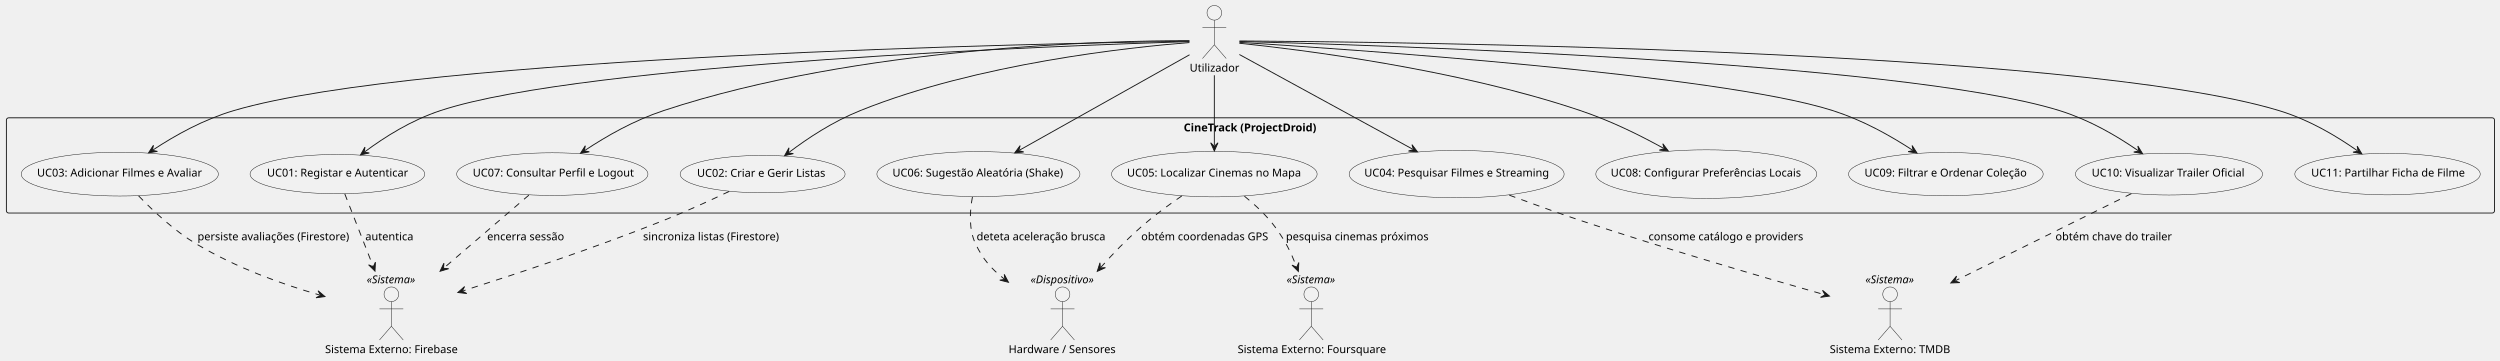
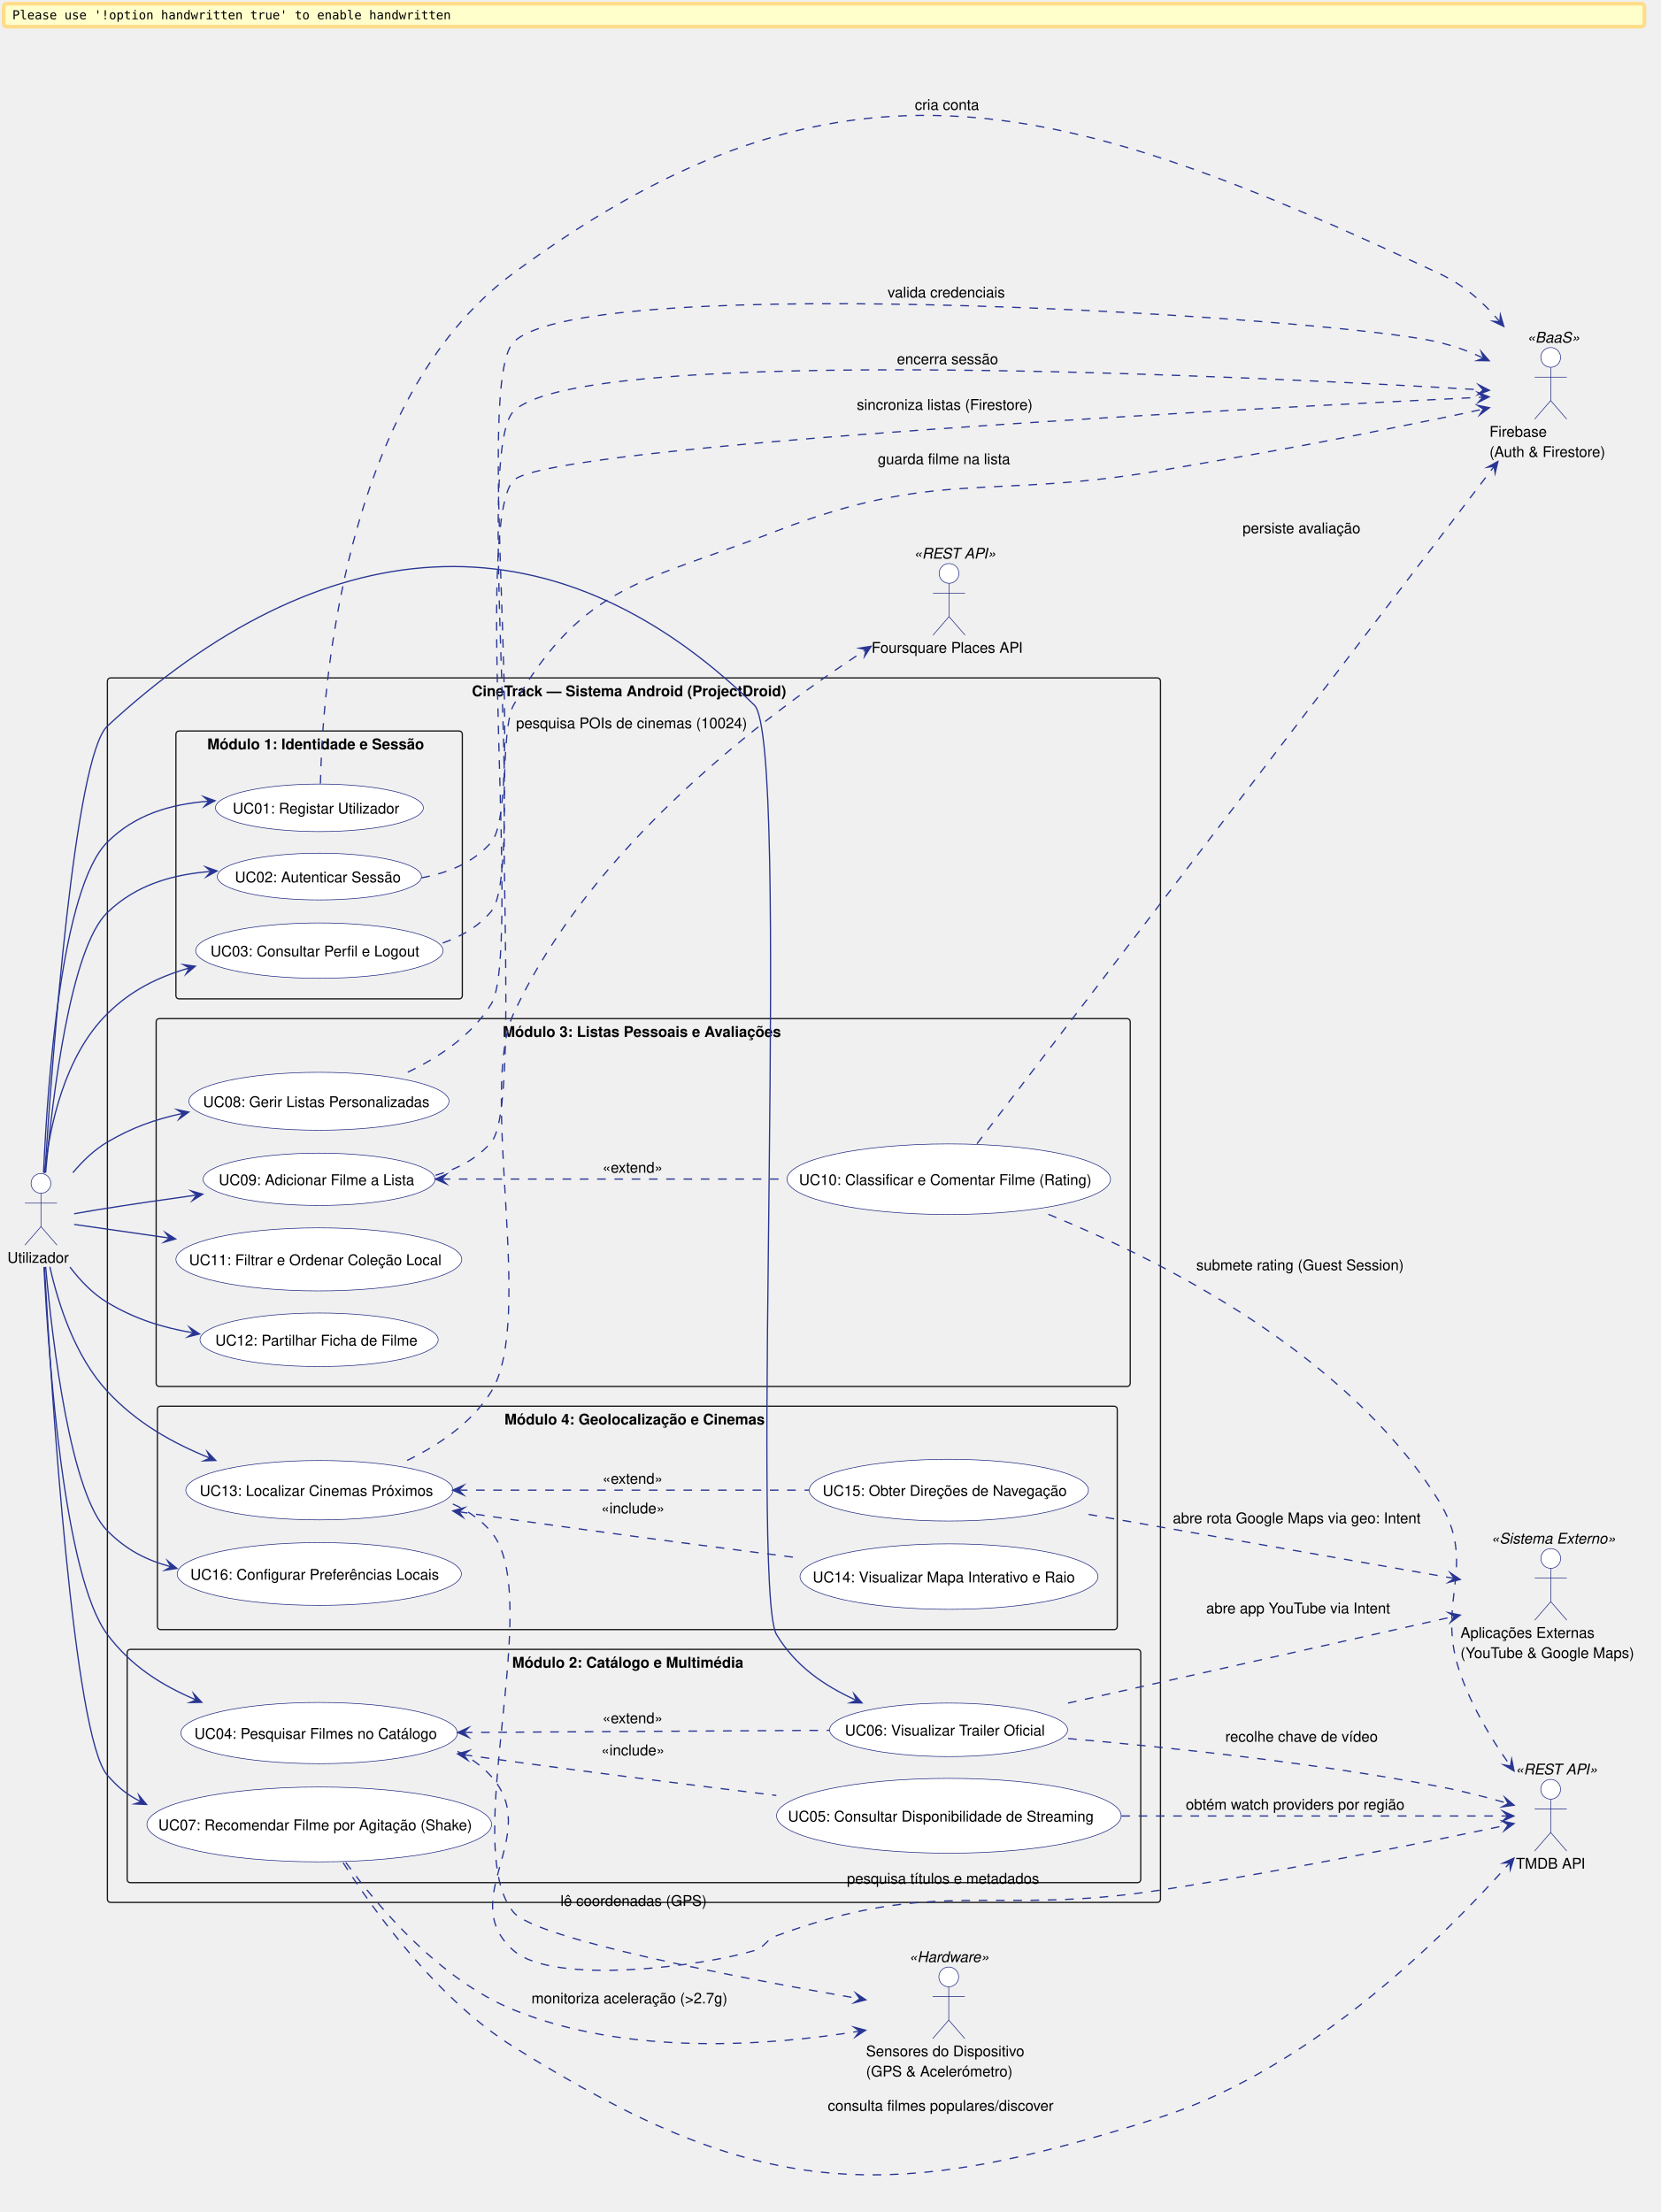
- <svg xmlns="http://www.w3.org/2000/svg" contentStyleType="text/css" height="394px" preserveAspectRatio="none" style="width:2734px;height:394px;background:#FFFFFF;" version="1.1" viewBox="0 0 2734 394" width="2734px" zoomAndPan="magnify">
+ <svg xmlns="http://www.w3.org/2000/svg" version="1.1" data-diagram-type="DESCRIPTION" style="width:1345px;height:1792px;background:#FFFFFF;" width="1345px" height="1792px" viewBox="0 0 1345 1792" zoomAndPan="magnify" preserveAspectRatio="none" contentStyleType="text/css">
  <defs />
-   <g>
-     <g id="cluster_CineTrack (ProjectDroid)">
-       <rect fill="none" height="104.12" rx="2.5" ry="2.5" style="stroke:#181818;stroke-width:1.0;" width="2721" x="7" y="128.85" />
-       <text fill="#000000" font-family="sans-serif" font-size="12" font-weight="bold" lengthAdjust="spacing" textLength="146" x="1294.5" y="143.678">CineTrack (ProjectDroid)</text>
-     </g>
-     <g id="elem_UC01">
-       <ellipse cx="369.002" cy="190.412" fill="#F1F1F1" rx="95.513" ry="21.503" style="stroke:#181818;stroke-width:0.5;" />
-       <text fill="#000000" font-family="sans-serif" font-size="12" lengthAdjust="spacing" textLength="154" x="292.002" y="193.069">UC01: Registar e Autenticar</text>
-     </g>
-     <g id="elem_UC02">
-       <ellipse cx="834.004" cy="190.407" fill="#F1F1F1" rx="90.184" ry="20.437" style="stroke:#181818;stroke-width:0.5;" />
-       <text fill="#000000" font-family="sans-serif" font-size="12" lengthAdjust="spacing" textLength="142" x="762.257" y="193.345">UC02: Criar e Gerir Listas</text>
-     </g>
-     <g id="elem_UC03">
-       <ellipse cx="131.004" cy="190.409" fill="#F1F1F1" rx="107.794" ry="23.959" style="stroke:#181818;stroke-width:0.5;" />
-       <text fill="#000000" font-family="sans-serif" font-size="12" lengthAdjust="spacing" textLength="181" x="40.504" y="193.065">UC03: Adicionar Filmes e Avaliar</text>
-     </g>
-     <g id="elem_UC04">
-       <ellipse cx="1592.996" cy="190.407" fill="#F1F1F1" rx="117.536" ry="25.907" style="stroke:#181818;stroke-width:0.5;" />
-       <text fill="#000000" font-family="sans-serif" font-size="12" lengthAdjust="spacing" textLength="202" x="1491.996" y="193.063">UC04: Pesquisar Filmes e Streaming</text>
-     </g>
-     <g id="elem_UC05">
-       <ellipse cx="1327.996" cy="190.413" fill="#F1F1F1" rx="112.416" ry="24.883" style="stroke:#181818;stroke-width:0.5;" />
-       <text fill="#000000" font-family="sans-serif" font-size="12" lengthAdjust="spacing" textLength="191" x="1232.496" y="193.069">UC05: Localizar Cinemas no Mapa</text>
-     </g>
-     <g id="elem_UC06">
-       <ellipse cx="1069.996" cy="190.405" fill="#F1F1F1" rx="111.026" ry="24.605" style="stroke:#181818;stroke-width:0.5;" />
-       <text fill="#000000" font-family="sans-serif" font-size="12" lengthAdjust="spacing" textLength="188" x="975.996" y="193.061">UC06: Sugestão Aleatória (Shake)</text>
-     </g>
-     <g id="elem_UC07">
-       <ellipse cx="604" cy="190.406" fill="#F1F1F1" rx="104.58" ry="23.316" style="stroke:#181818;stroke-width:0.5;" />
-       <text fill="#000000" font-family="sans-serif" font-size="12" lengthAdjust="spacing" textLength="174" x="517" y="193.062">UC07: Consultar Perfil e Logout</text>
-     </g>
-     <g id="elem_UC08">
-       <ellipse cx="1866.003" cy="190.412" fill="#F1F1F1" rx="120.813" ry="26.562" style="stroke:#181818;stroke-width:0.5;" />
-       <text fill="#000000" font-family="sans-serif" font-size="12" lengthAdjust="spacing" textLength="209" x="1761.503" y="193.069">UC08: Configurar Preferências Locais</text>
-     </g>
-     <g id="elem_UC09">
-       <ellipse cx="2128.005" cy="190.413" fill="#F1F1F1" rx="106.415" ry="23.683" style="stroke:#181818;stroke-width:0.5;" />
-       <text fill="#000000" font-family="sans-serif" font-size="12" lengthAdjust="spacing" textLength="178" x="2039.005" y="193.069">UC09: Filtrar e Ordenar Coleção</text>
-     </g>
-     <g id="elem_UC10">
-       <ellipse cx="2371.997" cy="190.409" fill="#F1F1F1" rx="102.297" ry="22.859" style="stroke:#181818;stroke-width:0.5;" />
-       <text fill="#000000" font-family="sans-serif" font-size="12" lengthAdjust="spacing" textLength="169" x="2287.497" y="193.065">UC10: Visualizar Trailer Oficial</text>
-     </g>
-     <g id="elem_UC11">
-       <ellipse cx="2610.996" cy="190.407" fill="#F1F1F1" rx="101.386" ry="22.677" style="stroke:#181818;stroke-width:0.5;" />
-       <text fill="#000000" font-family="sans-serif" font-size="12" lengthAdjust="spacing" textLength="167" x="2527.496" y="193.063">UC11: Partilhar Ficha de Filme</text>
-     </g>
-     <g id="elem_User">
-       <ellipse cx="1328" cy="14" fill="#F1F1F1" rx="8" ry="8" style="stroke:#181818;stroke-width:0.5;" />
-       <path d="M1328,22 L1328,49 M1315,30 L1341,30 M1328,49 L1315,64 M1328,49 L1341,64 " fill="none" style="stroke:#181818;stroke-width:0.5;" />
-       <text fill="#000000" font-family="sans-serif" font-size="12" lengthAdjust="spacing" textLength="54" x="1301" y="78.328">Utilizador</text>
-     </g>
-     <g id="elem_Firebase">
-       <ellipse cx="428" cy="321.814" fill="#F1F1F1" rx="8" ry="8" style="stroke:#181818;stroke-width:0.5;" />
-       <path d="M428,329.814 L428,356.814 M415,337.814 L441,337.814 M428,356.814 L415,371.814 M428,356.814 L441,371.814 " fill="none" style="stroke:#181818;stroke-width:0.5;" />
-       <text fill="#000000" font-family="sans-serif" font-size="12" lengthAdjust="spacing" textLength="145" x="355.5" y="386.142">Sistema Externo: Firebase</text>
-       <text fill="#000000" font-family="sans-serif" font-size="12" font-style="italic" lengthAdjust="spacing" textLength="54" x="401" y="309.798">«Sistema»</text>
-     </g>
-     <g id="elem_TMDB">
-       <ellipse cx="2067" cy="321.814" fill="#F1F1F1" rx="8" ry="8" style="stroke:#181818;stroke-width:0.5;" />
-       <path d="M2067,329.814 L2067,356.814 M2054,337.814 L2080,337.814 M2067,356.814 L2054,371.814 M2067,356.814 L2080,371.814 " fill="none" style="stroke:#181818;stroke-width:0.5;" />
-       <text fill="#000000" font-family="sans-serif" font-size="12" lengthAdjust="spacing" textLength="132" x="2001" y="386.142">Sistema Externo: TMDB</text>
-       <text fill="#000000" font-family="sans-serif" font-size="12" font-style="italic" lengthAdjust="spacing" textLength="54" x="2040" y="309.798">«Sistema»</text>
-     </g>
-     <g id="elem_Foursquare">
-       <ellipse cx="1434" cy="321.814" fill="#F1F1F1" rx="8" ry="8" style="stroke:#181818;stroke-width:0.5;" />
-       <path d="M1434,329.814 L1434,356.814 M1421,337.814 L1447,337.814 M1434,356.814 L1421,371.814 M1434,356.814 L1447,371.814 " fill="none" style="stroke:#181818;stroke-width:0.5;" />
-       <text fill="#000000" font-family="sans-serif" font-size="12" lengthAdjust="spacing" textLength="161" x="1353.5" y="386.142">Sistema Externo: Foursquare</text>
-       <text fill="#000000" font-family="sans-serif" font-size="12" font-style="italic" lengthAdjust="spacing" textLength="54" x="1407" y="309.798">«Sistema»</text>
-     </g>
-     <g id="elem_Sensores">
-       <ellipse cx="1162" cy="321.814" fill="#F1F1F1" rx="8" ry="8" style="stroke:#181818;stroke-width:0.5;" />
-       <path d="M1162,329.814 L1162,356.814 M1149,337.814 L1175,337.814 M1162,356.814 L1149,371.814 M1162,356.814 L1175,371.814 " fill="none" style="stroke:#181818;stroke-width:0.5;" />
-       <text fill="#000000" font-family="sans-serif" font-size="12" lengthAdjust="spacing" textLength="118" x="1103" y="386.142">Hardware / Sensores</text>
-       <text fill="#000000" font-family="sans-serif" font-size="12" font-style="italic" lengthAdjust="spacing" textLength="70" x="1127" y="309.798">«Dispositivo»</text>
-     </g>
-     <g id="link_User_UC01">
-       <path d="M1300.72,45.48 C1173.69,49.46 639.61,69.04 482,120.85 C449.3,131.6 420.96,149.73 399.09,165.85 " fill="none" id="User-to-UC01" style="stroke:#181818;stroke-width:1.0;" />
-       <polygon fill="#181818" points="394.26,169.41,403.878,167.29,398.285,166.443,399.131,160.85,394.26,169.41" style="stroke:#181818;stroke-width:1.0;" />
-     </g>
-     <g id="link_User_UC02">
-       <path d="M1300.74,46.53 C1236.1,51.66 1069.35,69.27 941,120.85 C910.29,133.19 883.625,150.993 862.845,166.623 " fill="none" id="User-to-UC02" style="stroke:#181818;stroke-width:1.0;" />
-       <polygon fill="#181818" points="858.05,170.23,867.647,168.017,862.046,167.225,862.838,161.623,858.05,170.23" style="stroke:#181818;stroke-width:1.0;" />
-     </g>
-     <g id="link_User_UC03">
-       <path d="M1300.63,45.04 C1153.99,47.23 460.49,60.64 256,120.85 C221.93,130.88 191.799,147.922 167.479,163.852 " fill="none" id="User-to-UC03" style="stroke:#181818;stroke-width:1.0;" />
-       <polygon fill="#181818" points="162.46,167.14,172.18,165.555,166.643,164.4,167.797,158.863,162.46,167.14" style="stroke:#181818;stroke-width:1.0;" />
-     </g>
-     <g id="link_User_UC04">
-       <path d="M1355.36,59.62 C1401.51,84.83 1489.895,133.093 1544.844,163.113 " fill="none" id="User-to-UC04" style="stroke:#181818;stroke-width:1.0;" />
-       <polygon fill="#181818" points="1550.11,165.99,1544.13,158.165,1545.722,163.593,1540.294,165.185,1550.11,165.99" style="stroke:#181818;stroke-width:1.0;" />
-     </g>
-     <g id="link_User_UC05">
-       <path d="M1328,82.32 C1328,108.46 1328,136.5 1328,159.12 " fill="none" id="User-to-UC05" style="stroke:#181818;stroke-width:1.0;" />
-       <polygon fill="#181818" points="1328,165.12,1332,156.12,1328,160.12,1324,156.12,1328,165.12" style="stroke:#181818;stroke-width:1.0;" />
-     </g>
-     <g id="link_User_UC06">
-       <path d="M1300.88,59.89 C1255.21,85.51 1168.003,134.435 1114.983,164.175 " fill="none" id="User-to-UC06" style="stroke:#181818;stroke-width:1.0;" />
-       <polygon fill="#181818" points="1109.75,167.11,1119.556,166.196,1114.111,164.664,1115.643,159.218,1109.75,167.11" style="stroke:#181818;stroke-width:1.0;" />
-     </g>
-     <g id="link_User_UC07">
-       <path d="M1300.79,44.44 C1214.33,44.48 939.07,50.49 726,120.85 C692.89,131.78 663.581,148.7 639.801,164.36 " fill="none" id="User-to-UC07" style="stroke:#181818;stroke-width:1.0;" />
-       <polygon fill="#181818" points="634.79,167.66,644.506,166.051,638.966,164.91,640.107,159.369,634.79,167.66" style="stroke:#181818;stroke-width:1.0;" />
-     </g>
-     <g id="link_User_UC08">
-       <path d="M1355.33,47.28 C1421.01,54.1 1592.33,75.19 1728,120.85 C1761.72,132.2 1792.395,147.364 1819.145,162.104 " fill="none" id="User-to-UC08" style="stroke:#181818;stroke-width:1.0;" />
-       <polygon fill="#181818" points="1824.4,165,1818.448,157.153,1820.021,162.587,1814.587,164.16,1824.4,165" style="stroke:#181818;stroke-width:1.0;" />
-     </g>
-     <g id="link_User_UC09">
-       <path d="M1355.48,46.33 C1466.21,53.24 1879.66,81.2 2004,120.85 C2037.51,131.53 2067.249,148.401 2091.409,164.101 " fill="none" id="User-to-UC09" style="stroke:#181818;stroke-width:1.0;" />
-       <polygon fill="#181818" points="2096.44,167.37,2091.073,159.112,2092.247,164.645,2086.714,165.82,2096.44,167.37" style="stroke:#181818;stroke-width:1.0;" />
-     </g>
-     <g id="link_User_UC10">
-       <path d="M1355.49,45.34 C1489.86,48.82 2078.08,66.92 2252,120.85 C2285.46,131.22 2314.843,148.666 2338.162,164.666 " fill="none" id="User-to-UC10" style="stroke:#181818;stroke-width:1.0;" />
-       <polygon fill="#181818" points="2343.11,168.06,2337.952,159.67,2338.987,165.231,2333.426,166.267,2343.11,168.06" style="stroke:#181818;stroke-width:1.0;" />
-     </g>
-     <g id="link_User_UC11">
-       <path d="M1355.43,44.79 C1509.64,45.68 2269.47,53.46 2492,120.85 C2525.55,131 2554.881,148.665 2577.981,164.795 " fill="none" id="User-to-UC11" style="stroke:#181818;stroke-width:1.0;" />
-       <polygon fill="#181818" points="2582.9,168.23,2577.811,159.798,2578.8,165.368,2573.231,166.357,2582.9,168.23" style="stroke:#181818;stroke-width:1.0;" />
-     </g>
-     <g id="link_UC01_Firebase">
-       <path d="M377.08,212.08 C385.54,233.71 396.905,262.792 407.905,290.922 " fill="none" id="UC01-to-Firebase" style="stroke:#181818;stroke-width:1.0;stroke-dasharray:7.0,7.0;" />
-       <polygon fill="#181818" points="410.09,296.51,410.538,286.671,408.269,291.853,403.087,289.585,410.09,296.51" style="stroke:#181818;stroke-width:1.0;" />
-       <text fill="#000000" font-family="sans-serif" font-size="12" lengthAdjust="spacing" textLength="52" x="399.5" y="262.798">autentica</text>
-     </g>
-     <g id="link_UC02_Firebase">
-       <path d="M797.42,209.33 C776.69,219.2 750.15,231.35 726,240.97 C650.23,271.15 567.239,298.775 506.429,318.075 " fill="none" id="UC02-to-Firebase" style="stroke:#181818;stroke-width:1.0;stroke-dasharray:7.0,7.0;" />
-       <polygon fill="#181818" points="500.71,319.89,510.498,320.98,505.476,318.377,508.078,313.355,500.71,319.89" style="stroke:#181818;stroke-width:1.0;" />
-       <text fill="#000000" font-family="sans-serif" font-size="12" lengthAdjust="spacing" textLength="150" x="703.24" y="262.798">sincroniza listas (Firestore)</text>
-     </g>
-     <g id="link_UC03_Firebase">
-       <path d="M151.56,214.2 C167.5,230.74 190.89,252.64 215,266.97 C258.66,292.93 306.899,310.224 349.599,322.644 " fill="none" id="UC03-to-Firebase" style="stroke:#181818;stroke-width:1.0;stroke-dasharray:7.0,7.0;" />
-       <polygon fill="#181818" points="355.36,324.32,347.835,317.966,350.559,322.923,345.601,325.647,355.36,324.32" style="stroke:#181818;stroke-width:1.0;" />
-       <text fill="#000000" font-family="sans-serif" font-size="12" lengthAdjust="spacing" textLength="168" x="216" y="262.798">persiste avaliações (Firestore)</text>
-     </g>
-     <g id="link_UC07_Firebase">
-       <path d="M578.41,213.35 C553.05,235.1 517.995,265.154 485.795,292.764 " fill="none" id="UC07-to-Firebase" style="stroke:#181818;stroke-width:1.0;stroke-dasharray:7.0,7.0;" />
-       <polygon fill="#181818" points="481.24,296.67,490.676,293.848,485.036,293.415,485.469,287.775,481.24,296.67" style="stroke:#181818;stroke-width:1.0;" />
-       <text fill="#000000" font-family="sans-serif" font-size="12" lengthAdjust="spacing" textLength="86" x="532.76" y="262.798">encerra sessão</text>
-     </g>
-     <g id="link_UC04_TMDB">
-       <path d="M1650.54,213.42 C1674.39,222.31 1702.41,232.46 1728,240.97 C1821.99,272.24 1926.298,302.693 1994.908,322.153 " fill="none" id="UC04-to-TMDB" style="stroke:#181818;stroke-width:1.0;stroke-dasharray:7.0,7.0;" />
-       <polygon fill="#181818" points="2000.68,323.79,1993.113,317.486,1995.87,322.426,1990.93,325.182,2000.68,323.79" style="stroke:#181818;stroke-width:1.0;" />
-       <text fill="#000000" font-family="sans-serif" font-size="12" lengthAdjust="spacing" textLength="168" x="1802.8" y="262.798">consome catálogo e providers</text>
-     </g>
-     <g id="link_UC10_TMDB">
-       <path d="M2330.87,211.76 C2280.22,236.82 2198.908,277.049 2138.778,306.799 " fill="none" id="UC10-to-TMDB" style="stroke:#181818;stroke-width:1.0;stroke-dasharray:7.0,7.0;" />
-       <polygon fill="#181818" points="2133.4,309.46,2143.24,309.054,2137.881,307.243,2139.693,301.884,2133.4,309.46" style="stroke:#181818;stroke-width:1.0;" />
-       <text fill="#000000" font-family="sans-serif" font-size="12" lengthAdjust="spacing" textLength="126" x="2247.82" y="262.798">obtém chave do trailer</text>
-     </g>
-     <g id="link_UC05_Foursquare">
-       <path d="M1360.9,214.54 C1372.81,224.15 1385.62,236.07 1395,248.97 C1405.43,263.32 1411.535,275.284 1417.725,291.284 " fill="none" id="UC05-to-Foursquare" style="stroke:#181818;stroke-width:1.0;stroke-dasharray:7.0,7.0;" />
-       <polygon fill="#181818" points="1419.89,296.88,1420.373,287.043,1418.086,292.217,1412.912,289.93,1419.89,296.88" style="stroke:#181818;stroke-width:1.0;" />
-       <text fill="#000000" font-family="sans-serif" font-size="12" lengthAdjust="spacing" textLength="155" x="1406.29" y="262.798">pesquisa cinemas próximos</text>
-     </g>
-     <g id="link_UC05_Sensores">
-       <path d="M1292.47,214.22 C1277.85,224.22 1261.08,236.5 1247,248.97 C1230.59,263.51 1218.028,276.447 1203.938,292.287 " fill="none" id="UC05-to-Sensores" style="stroke:#181818;stroke-width:1.0;stroke-dasharray:7.0,7.0;" />
-       <polygon fill="#181818" points="1199.95,296.77,1208.92,292.704,1203.273,293.034,1202.943,287.387,1199.95,296.77" style="stroke:#181818;stroke-width:1.0;" />
-       <text fill="#000000" font-family="sans-serif" font-size="12" lengthAdjust="spacing" textLength="138" x="1248" y="262.798">obtém coordenadas GPS</text>
-     </g>
-     <g id="link_UC06_Sensores">
-       <path d="M1063.45,215.4 C1060.54,230.87 1059.29,251.01 1067,266.97 C1074.97,283.46 1083.768,293.738 1098.158,305.018 " fill="none" id="UC06-to-Sensores" style="stroke:#181818;stroke-width:1.0;stroke-dasharray:7.0,7.0;" />
-       <polygon fill="#181818" points="1102.88,308.72,1098.264,300.02,1098.945,305.635,1093.329,306.316,1102.88,308.72" style="stroke:#181818;stroke-width:1.0;" />
-       <text fill="#000000" font-family="sans-serif" font-size="12" lengthAdjust="spacing" textLength="142" x="1068" y="262.798">deteta aceleração brusca</text>
+   <g font-family="sans-serif" lengthAdjust="spacing">
+     <rect x="3" y="3" width="1329" height="18.62" fill="#FFC" style="stroke:#FD8;stroke-width:3;" rx="2.5" ry="2.5" />
+     <text x="10" y="15.62" fill="#000" font-size="10" textLength="354" font-family="monospace">Please use '!option handwritten true' to enable handwritten</text>
+     <g class="cluster" data-qualified-name="CineTrack . Sistema Android .ProjectDroid." id="ent0007" data-source-line="30">
+       <rect x="87" y="549.201" width="853" height="992" fill="none" style="stroke:#181818;stroke-width:1;" rx="2.5" ry="2.5" />
+       <text x="382.267" y="564.029" fill="#000" font-size="12" textLength="262.466" font-weight="700" font-family="'Helvetica, Arial, sans-serif'">CineTrack — Sistema Android (ProjectDroid)</text>
+     </g>
+     <g class="cluster" data-qualified-name="CineTrack . Sistema Android .ProjectDroid..M.dulo 1. Identidade e Sess.o" id="ent0008" data-source-line="32">
+       <rect x="142.5" y="592.201" width="232" height="217" fill="none" style="stroke:#181818;stroke-width:1;" rx="2.5" ry="2.5" />
+       <text x="167.899" y="607.029" fill="#000" font-size="12" textLength="181.201" font-weight="700" font-family="'Helvetica, Arial, sans-serif'">Módulo 1: Identidade e Sessão</text>
+     </g>
+     <g class="cluster" data-qualified-name="CineTrack . Sistema Android .ProjectDroid..M.dulo 2. Cat.logo e Multim.dia" id="ent0012" data-source-line="38">
+       <rect x="103" y="1336.201" width="821" height="189" fill="none" style="stroke:#181818;stroke-width:1;" rx="2.5" ry="2.5" />
+       <text x="414.841" y="1351.029" fill="#000" font-size="12" textLength="197.317" font-weight="700" font-family="'Helvetica, Arial, sans-serif'">Módulo 2: Catálogo e Multimédia</text>
+     </g>
+     <g class="cluster" data-qualified-name="CineTrack . Sistema Android .ProjectDroid..M.dulo 3. Listas Pessoais e Avalia..es" id="ent0017" data-source-line="45">
+       <rect x="126.5" y="825.201" width="789" height="298" fill="none" style="stroke:#181818;stroke-width:1;" rx="2.5" ry="2.5" />
+       <text x="407.221" y="840.029" fill="#000" font-size="12" textLength="227.558" font-weight="700" font-family="'Helvetica, Arial, sans-serif'">Módulo 3: Listas Pessoais e Avaliações</text>
+     </g>
+     <g class="cluster" data-qualified-name="CineTrack . Sistema Android .ProjectDroid..M.dulo 4. Geolocaliza..o e Cinemas" id="ent0023" data-source-line="53">
+       <rect x="127.5" y="1139.201" width="777.5" height="181" fill="none" style="stroke:#181818;stroke-width:1;" rx="2.5" ry="2.5" />
+       <text x="408.609" y="1154.029" fill="#000" font-size="12" textLength="215.281" font-weight="700" font-family="'Helvetica, Arial, sans-serif'">Módulo 4: Geolocalização e Cinemas</text>
+     </g>
+     <g class="entity" data-qualified-name="User" id="ent0001" data-source-line="22">
+       <ellipse cx="33.18" cy="958.701" rx="8" ry="8" fill="#FFF" style="stroke:#1A237E;stroke-width:0.5;" />
+       <path d="M33.18,966.701 L33.18,993.701 M20.18,974.701 L46.18,974.701 M33.18,993.701 L20.18,1008.701 M33.18,993.701 L46.18,1008.701" style="stroke:#1A237E;stroke-width:0.5;" fill="none" />
+       <text x="6" y="1023.029" fill="#000" font-size="12" textLength="54.36" font-family="'Helvetica, Arial, sans-serif'">Utilizador</text>
+     </g>
+     <g class="entity" data-qualified-name="Firebase" id="ent0002" data-source-line="24">
+       <ellipse cx="1256.084" cy="289.545" rx="8" ry="8" fill="#FFF" style="stroke:#1A237E;stroke-width:0.5;" />
+       <path d="M1256.084,297.545 L1256.084,324.545 M1243.084,305.545 L1269.084,305.545 M1256.084,324.545 L1243.084,339.545 M1256.084,324.545 L1269.084,339.545" style="stroke:#1A237E;stroke-width:0.5;" fill="none" />
+       <text x="1206.5" y="353.873" fill="#000" font-size="12" textLength="47.676" font-family="'Helvetica, Arial, sans-serif'">Firebase</text>
+       <text x="1206.5" y="370.217" fill="#000" font-size="12" textLength="99.169" font-family="'Helvetica, Arial, sans-serif'">(Auth &amp; Firestore)</text>
+       <text x="1236.914" y="277.529" fill="#000" font-size="12" textLength="38.34" font-style="italic" font-family="'Helvetica, Arial, sans-serif'">«BaaS»</text>
+     </g>
+     <g class="entity" data-qualified-name="TMDB" id="ent0003" data-source-line="25">
+       <ellipse cx="1256.06" cy="1449.545" rx="8" ry="8" fill="#FFF" style="stroke:#1A237E;stroke-width:0.5;" />
+       <path d="M1256.06,1457.545 L1256.06,1484.545 M1243.06,1465.545 L1269.06,1465.545 M1256.06,1484.545 L1243.06,1499.545 M1256.06,1484.545 L1269.06,1499.545" style="stroke:#1A237E;stroke-width:0.5;" fill="none" />
+       <text x="1227.944" y="1513.873" fill="#000" font-size="12" textLength="56.232" font-family="'Helvetica, Arial, sans-serif'">TMDB API</text>
+       <text x="1227.5" y="1437.529" fill="#000" font-size="12" textLength="57.12" font-style="italic" font-family="'Helvetica, Arial, sans-serif'">«REST API»</text>
+     </g>
+     <g class="entity" data-qualified-name="FSQ" id="ent0004" data-source-line="26">
+       <ellipse cx="768.73" cy="464.545" rx="8" ry="8" fill="#FFF" style="stroke:#1A237E;stroke-width:0.5;" />
+       <path d="M768.73,472.545 L768.73,499.545 M755.73,480.545 L781.73,480.545 M768.73,499.545 L755.73,514.545 M768.73,499.545 L781.73,514.545" style="stroke:#1A237E;stroke-width:0.5;" fill="none" />
+       <text x="706" y="528.873" fill="#000" font-size="12" textLength="125.461" font-family="'Helvetica, Arial, sans-serif'">Foursquare Places API</text>
+       <text x="740.17" y="452.529" fill="#000" font-size="12" textLength="57.12" font-style="italic" font-family="'Helvetica, Arial, sans-serif'">«REST API»</text>
+     </g>
+     <g class="entity" data-qualified-name="Sensors" id="ent0005" data-source-line="27">
+       <ellipse cx="768.502" cy="1601.545" rx="8" ry="8" fill="#FFF" style="stroke:#1A237E;stroke-width:0.5;" />
+       <path d="M768.502,1609.545 L768.502,1636.545 M755.502,1617.545 L781.502,1617.545 M768.502,1636.545 L755.502,1651.545 M768.502,1636.545 L781.502,1651.545" style="stroke:#1A237E;stroke-width:0.5;" fill="none" />
+       <text x="701.5" y="1665.873" fill="#000" font-size="12" textLength="134.005" font-family="'Helvetica, Arial, sans-serif'">Sensores do Dispositivo</text>
+       <text x="701.5" y="1682.217" fill="#000" font-size="12" textLength="121.621" font-family="'Helvetica, Arial, sans-serif'">(GPS &amp; Acelerómetro)</text>
+       <text x="736.3" y="1589.529" fill="#000" font-size="12" textLength="64.404" font-style="italic" font-family="'Helvetica, Arial, sans-serif'">«Hardware»</text>
+     </g>
+     <g class="entity" data-qualified-name="ExtApps" id="ent0006" data-source-line="28">
+       <ellipse cx="1256.147" cy="1262.545" rx="8" ry="8" fill="#FFF" style="stroke:#1A237E;stroke-width:0.5;" />
+       <path d="M1256.147,1270.545 L1256.147,1297.545 M1243.147,1278.545 L1269.147,1278.545 M1256.147,1297.545 L1243.147,1312.545 M1256.147,1297.545 L1269.147,1312.545" style="stroke:#1A237E;stroke-width:0.5;" fill="none" />
+       <text x="1183" y="1326.873" fill="#000" font-size="12" textLength="111.361" font-family="'Helvetica, Arial, sans-serif'">Aplicações Externas</text>
+       <text x="1183" y="1343.217" fill="#000" font-size="12" textLength="146.293" font-family="'Helvetica, Arial, sans-serif'">(YouTube &amp; Google Maps)</text>
+       <text x="1207.84" y="1250.529" fill="#000" font-size="12" textLength="96.613" font-style="italic" font-family="'Helvetica, Arial, sans-serif'">«Sistema Externo»</text>
+     </g>
+     <g class="entity" data-qualified-name="CineTrack . Sistema Android .ProjectDroid..M.dulo 1. Identidade e Sess.o.UC01" id="ent0009" data-source-line="33">
+       <ellipse cx="258.716" cy="654.444" rx="84.216" ry="19.243" fill="#FFF" style="stroke:#1A237E;stroke-width:0.5;" />
+       <text x="188.527" y="659.116" fill="#000" font-size="12" textLength="140.377" font-family="'Helvetica, Arial, sans-serif'">UC01: Registar Utilizador</text>
+     </g>
+     <g class="entity" data-qualified-name="CineTrack . Sistema Android .ProjectDroid..M.dulo 1. Identidade e Sess.o.UC02" id="ent0010" data-source-line="34">
+       <ellipse cx="258.701" cy="710.141" rx="82.701" ry="18.94" fill="#FFF" style="stroke:#1A237E;stroke-width:0.5;" />
+       <text x="190.271" y="714.813" fill="#000" font-size="12" textLength="136.861" font-family="'Helvetica, Arial, sans-serif'">UC02: Autenticar Sessão</text>
+     </g>
+     <g class="entity" data-qualified-name="CineTrack . Sistema Android .ProjectDroid..M.dulo 1. Identidade e Sess.o.UC03" id="ent0011" data-source-line="35">
+       <ellipse cx="258.673" cy="770.136" rx="100.173" ry="22.435" fill="#FFF" style="stroke:#1A237E;stroke-width:0.5;" />
+       <text x="170.508" y="774.808" fill="#000" font-size="12" textLength="176.329" font-family="'Helvetica, Arial, sans-serif'">UC03: Consultar Perfil e Logout</text>
+     </g>
+     <g class="entity" data-qualified-name="CineTrack . Sistema Android .ProjectDroid..M.dulo 2. Cat.logo e Multim.dia.UC04" id="ent0013" data-source-line="39">
+       <ellipse cx="258.495" cy="1404" rx="111.995" ry="24.799" fill="#FFF" style="stroke:#1A237E;stroke-width:0.5;" />
+       <text x="157.449" y="1408.672" fill="#000" font-size="12" textLength="202.093" font-family="'Helvetica, Arial, sans-serif'">UC04: Pesquisar Filmes no Catálogo</text>
+     </g>
+     <g class="entity" data-qualified-name="CineTrack . Sistema Android .ProjectDroid..M.dulo 2. Cat.logo e Multim.dia.UC05" id="ent0014" data-source-line="40">
+       <ellipse cx="768.576" cy="1471.016" rx="139.576" ry="30.315" fill="#FFF" style="stroke:#1A237E;stroke-width:0.5;" />
+       <text x="638.255" y="1475.688" fill="#000" font-size="12" textLength="260.642" font-family="'Helvetica, Arial, sans-serif'">UC05: Consultar Disponibilidade de Streaming</text>
+     </g>
+     <g class="entity" data-qualified-name="CineTrack . Sistema Android .ProjectDroid..M.dulo 2. Cat.logo e Multim.dia.UC06" id="ent0015" data-source-line="41">
+       <ellipse cx="768.379" cy="1401.377" rx="96.379" ry="21.676" fill="#FFF" style="stroke:#1A237E;stroke-width:0.5;" />
+       <text x="684.414" y="1406.049" fill="#000" font-size="12" textLength="167.929" font-family="'Helvetica, Arial, sans-serif'">UC06: Visualizar Trailer Oficial</text>
+     </g>
+     <g class="entity" data-qualified-name="CineTrack . Sistema Android .ProjectDroid..M.dulo 2. Cat.logo e Multim.dia.UC07" id="ent0016" data-source-line="42">
+       <ellipse cx="258.605" cy="1478.022" rx="139.605" ry="30.321" fill="#FFF" style="stroke:#1A237E;stroke-width:0.5;" />
+       <text x="128.254" y="1482.694" fill="#000" font-size="12" textLength="260.702" font-family="'Helvetica, Arial, sans-serif'">UC07: Recomendar Filme por Agitação (Shake)</text>
+     </g>
+     <g class="entity" data-qualified-name="CineTrack . Sistema Android .ProjectDroid..M.dulo 3. Listas Pessoais e Avalia..es.UC08" id="ent0018" data-source-line="46">
+       <ellipse cx="258.351" cy="892.171" rx="105.351" ry="23.47" fill="#FFF" style="stroke:#1A237E;stroke-width:0.5;" />
+       <text x="164.51" y="896.843" fill="#000" font-size="12" textLength="187.681" font-family="'Helvetica, Arial, sans-serif'">UC08: Gerir Listas Personalizadas</text>
+     </g>
+     <g class="entity" data-qualified-name="CineTrack . Sistema Android .ProjectDroid..M.dulo 3. Listas Pessoais e Avalia..es.UC09" id="ent0019" data-source-line="47">
+       <ellipse cx="258.437" cy="955.389" rx="93.937" ry="21.187" fill="#FFF" style="stroke:#1A237E;stroke-width:0.5;" />
+       <text x="177.197" y="960.061" fill="#000" font-size="12" textLength="162.481" font-family="'Helvetica, Arial, sans-serif'">UC09: Adicionar Filme a Lista</text>
+     </g>
+     <g class="entity" data-qualified-name="CineTrack . Sistema Android .ProjectDroid..M.dulo 3. Listas Pessoais e Avalia..es.UC10" id="ent0020" data-source-line="48">
+       <ellipse cx="768.517" cy="955.304" rx="131.017" ry="28.603" fill="#FFF" style="stroke:#1A237E;stroke-width:0.5;" />
+       <text x="647.196" y="959.977" fill="#000" font-size="12" textLength="242.642" font-family="'Helvetica, Arial, sans-serif'">UC10: Classificar e Comentar Filme (Rating)</text>
+     </g>
+     <g class="entity" data-qualified-name="CineTrack . Sistema Android .ProjectDroid..M.dulo 3. Listas Pessoais e Avalia..es.UC11" id="ent0021" data-source-line="49">
+       <ellipse cx="258.283" cy="1020.258" rx="115.783" ry="25.557" fill="#FFF" style="stroke:#1A237E;stroke-width:0.5;" />
+       <text x="153.162" y="1024.93" fill="#000" font-size="12" textLength="210.242" font-family="'Helvetica, Arial, sans-serif'">UC11: Filtrar e Ordenar Coleção Local</text>
+     </g>
+     <g class="entity" data-qualified-name="CineTrack . Sistema Android .ProjectDroid..M.dulo 3. Listas Pessoais e Avalia..es.UC12" id="ent0022" data-source-line="50">
+       <ellipse cx="258.476" cy="1085.396" rx="96.476" ry="21.695" fill="#FFF" style="stroke:#1A237E;stroke-width:0.5;" />
+       <text x="174.403" y="1090.068" fill="#000" font-size="12" textLength="168.145" font-family="'Helvetica, Arial, sans-serif'">UC12: Partilhar Ficha de Filme</text>
+     </g>
+     <g class="entity" data-qualified-name="CineTrack . Sistema Android .ProjectDroid..M.dulo 4. Geolocaliza..o e Cinemas.UC13" id="ent0024" data-source-line="54">
+       <ellipse cx="258.724" cy="1207.246" rx="108.224" ry="24.045" fill="#FFF" style="stroke:#1A237E;stroke-width:0.5;" />
+       <text x="161.757" y="1211.918" fill="#000" font-size="12" textLength="193.933" font-family="'Helvetica, Arial, sans-serif'">UC13: Localizar Cinemas Próximos</text>
+     </g>
+     <g class="entity" data-qualified-name="CineTrack . Sistema Android .ProjectDroid..M.dulo 4. Geolocaliza..o e Cinemas.UC14" id="ent0025" data-source-line="55">
+       <ellipse cx="768.68" cy="1277.237" rx="120.68" ry="26.536" fill="#FFF" style="stroke:#1A237E;stroke-width:0.5;" />
+       <text x="658.321" y="1281.909" fill="#000" font-size="12" textLength="220.718" font-family="'Helvetica, Arial, sans-serif'">UC14: Visualizar Mapa Interativo e Raio</text>
+     </g>
+     <g class="entity" data-qualified-name="CineTrack . Sistema Android .ProjectDroid..M.dulo 4. Geolocaliza..o e Cinemas.UC15" id="ent0026" data-source-line="56">
+       <ellipse cx="768.581" cy="1207.217" rx="113.081" ry="25.016" fill="#FFF" style="stroke:#1A237E;stroke-width:0.5;" />
+       <text x="666.364" y="1211.889" fill="#000" font-size="12" textLength="204.433" font-family="'Helvetica, Arial, sans-serif'">UC15: Obter Direções de Navegação</text>
+     </g>
+     <g class="entity" data-qualified-name="CineTrack . Sistema Android .ProjectDroid..M.dulo 4. Geolocaliza..o e Cinemas.UC16" id="ent0027" data-source-line="57">
+       <ellipse cx="258.623" cy="1275.126" rx="115.123" ry="25.425" fill="#FFF" style="stroke:#1A237E;stroke-width:0.5;" />
+       <text x="154.21" y="1279.798" fill="#000" font-size="12" textLength="208.826" font-family="'Helvetica, Arial, sans-serif'">UC16: Configurar Preferências Locais</text>
+     </g>
+     <g class="link" data-entity-1="ent0001" data-entity-2="ent0009" id="lnk28" data-link-type="dependency">
+       <polygon points="174.186,648.684,164.905,645.387,169.201,649.068,165.52,653.364,174.186,648.684" fill="#283593" style="stroke:#283593;stroke-width:1;stroke-linejoin:miter;stroke-miterlimit:10;" />
+       <path d="M35.259,950.097 C38.515,876.574 49.763,719.115 87,682.201 C109.688,659.71 138.022,651.47 169.201,649.068" style="stroke:#283593;stroke-width:1;" fill="none" />
+     </g>
+     <g class="link" data-entity-1="ent0001" data-entity-2="ent0010" id="lnk29" data-link-type="dependency">
+       <polygon points="175.893,705.559,166.603,702.29,170.909,705.958,167.241,710.264,175.893,705.559" fill="#283593" style="stroke:#283593;stroke-width:1;stroke-linejoin:miter;stroke-miterlimit:10;" />
+       <path d="M36.977,949.921 C42.647,887.487 57.183,767.813 87,739.201 C110.398,716.749 139.415,708.478 170.909,705.958" style="stroke:#283593;stroke-width:1;" fill="none" />
+     </g>
+     <g class="link" data-entity-1="ent0001" data-entity-2="ent0011" id="lnk30" data-link-type="dependency">
+       <polygon points="158.191,782.762,148.432,781.433,153.39,784.158,150.665,789.115,158.191,782.762" fill="#283593" style="stroke:#283593;stroke-width:1;stroke-linejoin:miter;stroke-miterlimit:10;" />
+       <path d="M36.092,950.111 C40.197,912.385 52.192,855.434 87,821.201 C106.275,802.245 127.491,791.684 153.39,784.158" style="stroke:#283593;stroke-width:1;" fill="none" />
+     </g>
+     <g class="link" data-entity-1="ent0001" data-entity-2="ent0013" id="lnk31" data-link-type="dependency">
+       <polygon points="163.486,1379.113,156.753,1371.924,158.88,1377.166,153.638,1379.293,163.486,1379.113" fill="#283593" style="stroke:#283593;stroke-width:1;stroke-linejoin:miter;stroke-miterlimit:10;" />
+       <path d="M35.596,1026.401 C39.543,1104.233 52.107,1277.752 87,1324.201 C105.951,1349.429 130.236,1365.058 158.88,1377.166" style="stroke:#283593;stroke-width:1;" fill="none" />
+     </g>
+     <g class="link" data-entity-1="ent0001" data-entity-2="ent0015" id="lnk32" data-link-type="dependency">
+       <polygon points="698.288,1379.578,691.74,1372.221,693.733,1377.515,688.439,1379.508,698.288,1379.578" fill="#283593" style="stroke:#283593;stroke-width:1;stroke-linejoin:miter;stroke-miterlimit:10;" />
+       <path d="M36.309,950.148 C42.458,854.993 60.586,612.58 87,588.201 C258.229,430.167 444.279,408.418 611,571.201 C640.941,600.435 607.355,1288.389 629,1324.201 C644.511,1349.865 667.368,1365.571 693.733,1377.515" style="stroke:#283593;stroke-width:1;" fill="none" />
+     </g>
+     <g class="link" data-entity-1="ent0001" data-entity-2="ent0016" id="lnk33" data-link-type="dependency">
+       <polygon points="118.709,1461.872,112.449,1454.268,114.237,1459.635,108.87,1461.423,118.709,1461.872" fill="#283593" style="stroke:#283593;stroke-width:1;stroke-linejoin:miter;stroke-miterlimit:10;" />
+       <path d="M36.018,1026.511 C41.796,1129.688 59.758,1407.686 87,1438.201 C95.909,1448.181 102.321,1453.675 114.237,1459.635" style="stroke:#283593;stroke-width:1;" fill="none" />
+     </g>
+     <g class="link" data-entity-1="ent0001" data-entity-2="ent0018" id="lnk34" data-link-type="dependency">
+       <polygon points="152.906,900.886,143.26,898.9,148.021,901.954,144.967,906.715,152.906,900.886" fill="#283593" style="stroke:#283593;stroke-width:1;stroke-linejoin:miter;stroke-miterlimit:10;" />
+       <path d="M59.055,949.993 C66.944,940.582 76.402,931.429 87,925.201 C106.885,913.515 125.227,906.934 148.021,901.954" style="stroke:#283593;stroke-width:1;" fill="none" />
+     </g>
+     <g class="link" data-entity-1="ent0001" data-entity-2="ent0019" id="lnk35" data-link-type="dependency">
+       <polygon points="164.226,967.444,154.763,964.717,159.274,968.13,155.86,972.641,164.226,967.444" fill="#283593" style="stroke:#283593;stroke-width:1;stroke-linejoin:miter;stroke-miterlimit:10;" />
+       <path d="M60.028,983.284 C65.929,982.221 72.174,981.136 78,980.201 C105.96,975.714 131.493,971.978 159.274,968.13" style="stroke:#283593;stroke-width:1;" fill="none" />
+     </g>
+     <g class="link" data-entity-1="ent0001" data-entity-2="ent0021" id="lnk36" data-link-type="dependency">
+       <polygon points="142.267,1003.702,133.925,998.467,137.317,1002.994,132.791,1006.386,142.267,1003.702" fill="#283593" style="stroke:#283593;stroke-width:1;stroke-linejoin:miter;stroke-miterlimit:10;" />
+       <path d="M60.076,991.935 C80.803,994.902 106.407,998.568 137.317,1002.994" style="stroke:#283593;stroke-width:1;" fill="none" />
+     </g>
+     <g class="link" data-entity-1="ent0001" data-entity-2="ent0022" id="lnk37" data-link-type="dependency">
+       <polygon points="161.607,1080.678,153.419,1075.205,156.68,1079.827,152.058,1083.089,161.607,1080.678" fill="#283593" style="stroke:#283593;stroke-width:1;stroke-linejoin:miter;stroke-miterlimit:10;" />
+       <path d="M56.691,1026.505 C64.921,1037.361 75.154,1048.135 87,1055.201 C109.327,1068.52 131.105,1075.412 156.68,1079.827" style="stroke:#283593;stroke-width:1;" fill="none" />
+     </g>
+     <g class="link" data-entity-1="ent0001" data-entity-2="ent0024" id="lnk38" data-link-type="dependency">
+       <polygon points="174.773,1183.154,167.923,1176.078,170.136,1181.283,164.93,1183.497,174.773,1183.154" fill="#283593" style="stroke:#283593;stroke-width:1;stroke-linejoin:miter;stroke-miterlimit:10;" />
+       <path d="M40.386,1026.277 C47.253,1056.821 60.908,1099.091 87,1127.201 C110.579,1152.604 139.226,1168.815 170.136,1181.283" style="stroke:#283593;stroke-width:1;" fill="none" />
+     </g>
+     <g class="link" data-entity-1="ent0001" data-entity-2="ent0027" id="lnk39" data-link-type="dependency">
+       <polygon points="143.335,1270.615,135.704,1264.388,138.511,1269.3,133.599,1272.107,143.335,1270.615" fill="#283593" style="stroke:#283593;stroke-width:1;stroke-linejoin:miter;stroke-miterlimit:10;" />
+       <path d="M36.972,1026.323 C42.67,1089.196 57.292,1210.636 87,1240.201 C102.314,1255.442 117.551,1263.584 138.511,1269.3" style="stroke:#283593;stroke-width:1;" fill="none" />
+     </g>
+     <g class="link" data-entity-1="ent0013" data-entity-2="ent0014" id="lnk40" data-link-type="dependency">
+       <polygon points="370.601,1420.828,378.939,1426.07,375.55,1421.541,380.079,1418.151,370.601,1420.828" fill="#283593" style="stroke:#283593;stroke-width:1;stroke-linejoin:miter;stroke-miterlimit:10;" />
+       <path d="M375.55,1421.541 C390.796,1423.735 401.306,1425.202 416,1427.201 C486.08,1436.736 564.129,1446.583 628.846,1454.538" style="stroke:#283593;stroke-width:1;stroke-dasharray:7,7;" fill="none" />
+       <text x="487" y="1422.029" fill="#000" font-size="12" textLength="53.148" font-family="'Helvetica, Arial, sans-serif'">«include»</text>
+     </g>
+     <g class="link" data-entity-1="ent0013" data-entity-2="ent0015" id="lnk41" data-link-type="dependency">
+       <polygon points="370.669,1403.545,379.692,1407.491,375.669,1403.515,379.645,1399.492,370.669,1403.545" fill="#283593" style="stroke:#283593;stroke-width:1;stroke-linejoin:miter;stroke-miterlimit:10;" />
+       <path d="M375.669,1403.515 C465.752,1402.983 586.349,1402.271 671.958,1401.765" style="stroke:#283593;stroke-width:1;stroke-dasharray:7,7;" fill="none" />
+       <text x="488" y="1396.029" fill="#000" font-size="12" textLength="51.228" font-family="'Helvetica, Arial, sans-serif'">«extend»</text>
+     </g>
+     <g class="link" data-entity-1="ent0019" data-entity-2="ent0020" id="lnk42" data-link-type="dependency">
+       <polygon points="352.675,955.201,361.675,959.201,357.675,955.201,361.675,951.201,352.675,955.201" fill="#283593" style="stroke:#283593;stroke-width:1;stroke-linejoin:miter;stroke-miterlimit:10;" />
+       <path d="M357.675,955.201 C437.447,955.201 548.173,955.201 637.136,955.201" style="stroke:#283593;stroke-width:1;stroke-dasharray:7,7;" fill="none" />
+       <text x="488" y="950.029" fill="#000" font-size="12" textLength="51.228" font-family="'Helvetica, Arial, sans-serif'">«extend»</text>
+     </g>
+     <g class="link" data-entity-1="ent0024" data-entity-2="ent0025" id="lnk43" data-link-type="dependency">
+       <polygon points="366.791,1223.975,375.094,1229.271,371.735,1224.72,376.287,1221.361,366.791,1223.975" fill="#283593" style="stroke:#283593;stroke-width:1;stroke-linejoin:miter;stroke-miterlimit:10;" />
+       <path d="M371.735,1224.72 C388.207,1227.203 400.08,1228.939 416,1231.201 C493.08,1242.154 579.811,1253.514 647.833,1262.205" style="stroke:#283593;stroke-width:1;stroke-dasharray:7,7;" fill="none" />
+       <text x="487" y="1226.029" fill="#000" font-size="12" textLength="53.148" font-family="'Helvetica, Arial, sans-serif'">«include»</text>
+     </g>
+     <g class="link" data-entity-1="ent0024" data-entity-2="ent0026" id="lnk44" data-link-type="dependency">
+       <polygon points="366.613,1207.201,375.613,1211.201,371.613,1207.201,375.613,1203.201,366.613,1207.201" fill="#283593" style="stroke:#283593;stroke-width:1;stroke-linejoin:miter;stroke-miterlimit:10;" />
+       <path d="M371.613,1207.201 C456.322,1207.201 569.24,1207.201 655.254,1207.201" style="stroke:#283593;stroke-width:1;stroke-dasharray:7,7;" fill="none" />
+       <text x="488" y="1202.029" fill="#000" font-size="12" textLength="51.228" font-family="'Helvetica, Arial, sans-serif'">«extend»</text>
+     </g>
+     <g class="link" data-entity-1="ent0009" data-entity-2="ent0002" id="lnk45" data-link-type="dependency">
+       <polygon points="1218.137,264.477,1215.344,255.033,1214.894,260.672,1209.255,260.222,1218.137,264.477" fill="#283593" style="stroke:#283593;stroke-width:1;stroke-linejoin:miter;stroke-miterlimit:10;" />
+       <path d="M259.56,634.768 C260.948,564.793 276.081,324.39 416,221.201 C683.912,23.62 863.277,80.565 1165,221.201 C1185.623,230.814 1200.457,243.732 1214.894,260.672" style="stroke:#283593;stroke-width:1;stroke-dasharray:7,7;" fill="none" />
+       <text x="741" y="89.029" fill="#000" font-size="12" textLength="55.164" font-family="'Helvetica, Arial, sans-serif'">cria conta</text>
+     </g>
+     <g class="link" data-entity-1="ent0010" data-entity-2="ent0002" id="lnk46" data-link-type="dependency">
+       <polygon points="1206.29,292.254,1199.799,284.846,1201.752,290.156,1196.442,292.108,1206.29,292.254" fill="#283593" style="stroke:#283593;stroke-width:1;stroke-linejoin:miter;stroke-miterlimit:10;" />
+       <path d="M341.296,711.178 C362.739,707.227 383.804,698.789 398,682.201 C427.289,647.979 384.189,309.092 416,277.201 C474.773,218.281 1084.173,257.377 1165,277.201 C1178.899,280.61 1188.708,284.126 1201.752,290.156" style="stroke:#283593;stroke-width:1;stroke-dasharray:7,7;" fill="none" />
+       <text x="719" y="241.029" fill="#000" font-size="12" textLength="99.733" font-family="'Helvetica, Arial, sans-serif'">valida credenciais</text>
+     </g>
+     <g class="link" data-entity-1="ent0011" data-entity-2="ent0002" id="lnk47" data-link-type="dependency">
+       <polygon points="1206.403,316.181,1197.655,311.657,1201.412,315.886,1197.182,319.643,1206.403,316.181" fill="#283593" style="stroke:#283593;stroke-width:1;stroke-linejoin:miter;stroke-miterlimit:10;" />
+       <path d="M358.612,763.933 C373.76,758.663 387.739,750.531 398,738.201 C426.814,703.578 384.189,365.092 416,333.201 C471.814,277.248 1030.854,305.798 1201.412,315.886" style="stroke:#283593;stroke-width:1;stroke-dasharray:7,7;" fill="none" />
+       <text x="726.5" y="295.029" fill="#000" font-size="12" textLength="84.481" font-family="'Helvetica, Arial, sans-serif'">encerra sessão</text>
+     </g>
+     <g class="link" data-entity-1="ent0018" data-entity-2="ent0002" id="lnk48" data-link-type="dependency">
+       <polygon points="1206.251,321.5,1197.068,317.94,1201.257,321.742,1197.456,325.931,1206.251,321.5" fill="#283593" style="stroke:#283593;stroke-width:1;stroke-linejoin:miter;stroke-miterlimit:10;" />
+       <path d="M330.334,868.597 C356.108,856.275 382.655,838.374 398,813.201 C422.543,772.938 383.345,423.217 416,389.201 C443.552,360.501 1026.253,330.222 1201.257,321.742" style="stroke:#283593;stroke-width:1;stroke-dasharray:7,7;" fill="none" />
+       <text x="694" y="332.029" fill="#000" font-size="12" textLength="149.425" font-family="'Helvetica, Arial, sans-serif'">sincroniza listas (Firestore)</text>
+     </g>
+     <g class="link" data-entity-1="ent0019" data-entity-2="ent0002" id="lnk49" data-link-type="dependency">
+       <polygon points="1206.488,330.3,1196.835,328.348,1201.607,331.385,1198.571,336.158,1206.488,330.3" fill="#283593" style="stroke:#283593;stroke-width:1;stroke-linejoin:miter;stroke-miterlimit:10;" />
+       <path d="M352.813,952.113 C370.115,947.211 386.373,938.89 398,925.201 C423.497,895.184 396.485,605.41 416,571.201 C472.255,472.59 523.174,471.309 629,430.201 C759.432,379.535 802.099,404.931 940,381.201 C1040.254,363.95 1065.333,359.571 1165,339.201 C1178.486,336.445 1188.188,334.368 1201.607,331.385" style="stroke:#283593;stroke-width:1;stroke-dasharray:7,7;" fill="none" />
+       <text x="711" y="376.029" fill="#000" font-size="12" textLength="115.417" font-family="'Helvetica, Arial, sans-serif'">guarda filme na lista</text>
+     </g>
+     <g class="link" data-entity-1="ent0020" data-entity-2="ent0002" id="lnk50" data-link-type="dependency">
+       <polygon points="1213.335,373.841,1204.696,378.572,1210.302,377.817,1211.057,383.423,1213.335,373.841" fill="#283593" style="stroke:#283593;stroke-width:1;stroke-linejoin:miter;stroke-miterlimit:10;" />
+       <path d="M791.371,926.566 C851.195,848.24 1022.571,623.843 1165,437.201 C1180.786,416.514 1195.093,397.759 1210.302,377.817" style="stroke:#283593;stroke-width:1;stroke-dasharray:7,7;" fill="none" />
+       <text x="1006.5" y="432.029" fill="#000" font-size="12" textLength="100.153" font-family="'Helvetica, Arial, sans-serif'">persiste avaliação</text>
+     </g>
+     <g class="link" data-entity-1="ent0013" data-entity-2="ent0003" id="lnk51" data-link-type="dependency">
+       <polygon points="1226.45,1477.333,1216.817,1475.286,1221.559,1478.369,1218.476,1483.112,1226.45,1477.333" fill="#283593" style="stroke:#283593;stroke-width:1;stroke-linejoin:miter;stroke-miterlimit:10;" />
+       <path d="M370.584,1418.815 C380.912,1423.92 390.351,1430.57 398,1439.201 C439.9,1486.483 368.584,1538.454 416,1580.201 C448.524,1608.837 569.526,1592.758 611,1580.201 C620.202,1577.415 619.979,1571.527 629,1568.201 C759.604,1520.051 802.436,1552.459 940,1531.201 C1046.184,1514.792 1166.409,1490.059 1221.559,1478.369" style="stroke:#283593;stroke-width:1;stroke-dasharray:7,7;" fill="none" />
+       <text x="686" y="1526.029" fill="#000" font-size="12" textLength="165.229" font-family="'Helvetica, Arial, sans-serif'">pesquisa títulos e metadados</text>
+     </g>
+     <g class="link" data-entity-1="ent0014" data-entity-2="ent0003" id="lnk52" data-link-type="dependency">
+       <polygon points="1226.302,1471.201,1217.302,1467.201,1221.302,1471.201,1217.302,1475.201,1226.302,1471.201" fill="#283593" style="stroke:#283593;stroke-width:1;stroke-linejoin:miter;stroke-miterlimit:10;" />
+       <path d="M908.3,1471.201 C1018.994,1471.201 1160.243,1471.201 1221.302,1471.201" style="stroke:#283593;stroke-width:1;stroke-dasharray:7,7;" fill="none" />
+       <text x="960.5" y="1466.029" fill="#000" font-size="12" textLength="192.541" font-family="'Helvetica, Arial, sans-serif'">obtém watch providers por região</text>
+     </g>
+     <g class="link" data-entity-1="ent0015" data-entity-2="ent0003" id="lnk53" data-link-type="dependency">
+       <polygon points="1226.466,1462.458,1218.938,1456.107,1221.664,1461.064,1216.708,1463.79,1226.466,1462.458" fill="#283593" style="stroke:#283593;stroke-width:1;stroke-linejoin:miter;stroke-miterlimit:10;" />
+       <path d="M865.186,1408.422 C945.653,1415.427 1063.481,1427.867 1165,1447.201 C1185.81,1451.164 1204.087,1455.962 1221.664,1461.064" style="stroke:#283593;stroke-width:1;stroke-dasharray:7,7;" fill="none" />
+       <text x="992.5" y="1411.029" fill="#000" font-size="12" textLength="128.905" font-family="'Helvetica, Arial, sans-serif'">recolhe chave de vídeo</text>
+     </g>
+     <g class="link" data-entity-1="ent0016" data-entity-2="ent0003" id="lnk54" data-link-type="dependency">
+       <polygon points="1226.342,1505.291,1217.38,1509.375,1223.027,1509.034,1223.368,1514.68,1226.342,1505.291" fill="#283593" style="stroke:#283593;stroke-width:1;stroke-linejoin:miter;stroke-miterlimit:10;" />
+       <path d="M277.907,1508.983 C303.684,1549.394 354.361,1619.702 416,1658.201 C614.692,1782.301 716.943,1786.787 940,1715.201 C1063.828,1675.461 1172.35,1566.241 1223.027,1509.034" style="stroke:#283593;stroke-width:1;stroke-dasharray:7,7;" fill="none" />
+       <text x="670.5" y="1710.029" fill="#000" font-size="12" textLength="196.321" font-family="'Helvetica, Arial, sans-serif'">consulta filmes populares/discover</text>
+     </g>
+     <g class="link" data-entity-1="ent0020" data-entity-2="ent0003" id="lnk55" data-link-type="dependency">
+       <polygon points="1226.428,1434.742,1224.458,1425.092,1223.524,1430.671,1217.945,1429.738,1226.428,1434.742" fill="#283593" style="stroke:#283593;stroke-width:1;stroke-linejoin:miter;stroke-miterlimit:10;" />
+       <path d="M849.185,983.727 C941.771,1021.379 1091.24,1097.055 1165,1215.201 C1198.456,1268.79 1161.743,1296.71 1183,1356.201 C1193.106,1384.483 1208.101,1409.049 1223.524,1430.671" style="stroke:#283593;stroke-width:1;stroke-dasharray:7,7;" fill="none" />
+       <text x="969" y="1029.029" fill="#000" font-size="12" textLength="175.729" font-family="'Helvetica, Arial, sans-serif'">submete rating (Guest Session)</text>
+     </g>
+     <g class="link" data-entity-1="ent0015" data-entity-2="ent0006" id="lnk56" data-link-type="dependency">
+       <polygon points="1182.874,1308.394,1173.216,1306.463,1177.995,1309.49,1174.969,1314.269,1182.874,1308.394" fill="#283593" style="stroke:#283593;stroke-width:1;stroke-linejoin:miter;stroke-miterlimit:10;" />
+       <path d="M865.129,1379.731 C958.502,1358.768 1093.623,1328.432 1177.995,1309.49" style="stroke:#283593;stroke-width:1;stroke-dasharray:7,7;" fill="none" />
+       <text x="977" y="1307.029" fill="#000" font-size="12" textLength="159.769" font-family="'Helvetica, Arial, sans-serif'">abre app YouTube via Intent</text>
+     </g>
+     <g class="link" data-entity-1="ent0026" data-entity-2="ent0006" id="lnk57" data-link-type="dependency">
+       <polygon points="1182.813,1279.563,1174.638,1274.071,1177.888,1278.701,1173.258,1281.951,1182.813,1279.563" fill="#283593" style="stroke:#283593;stroke-width:1;stroke-linejoin:miter;stroke-miterlimit:10;" />
+       <path d="M881.798,1226.862 C974.505,1243.093 1098.396,1264.783 1177.888,1278.701" style="stroke:#283593;stroke-width:1;stroke-dasharray:7,7;" fill="none" />
+       <text x="950" y="1234.029" fill="#000" font-size="12" textLength="213.962" font-family="'Helvetica, Arial, sans-serif'">abre rota Google Maps via geo: Intent</text>
+     </g>
+     <g class="link" data-entity-1="ent0024" data-entity-2="ent0004" id="lnk58" data-link-type="dependency">
+       <polygon points="705.668,523.543,695.943,525.101,701.478,526.271,700.307,531.805,705.668,523.543" fill="#283593" style="stroke:#283593;stroke-width:1;stroke-linejoin:miter;stroke-miterlimit:10;" />
+       <path d="M329.782,1183.143 C355.642,1170.611 382.397,1152.486 398,1127.201 C433.771,1069.232 387.351,883.001 416,821.201 C478.756,685.829 618.574,580.234 701.478,526.271" style="stroke:#283593;stroke-width:1;stroke-dasharray:7,7;" fill="none" />
+       <text x="418" y="590.029" fill="#000" font-size="12" textLength="191.605" font-family="'Helvetica, Arial, sans-serif'">pesquisa POIs de cinemas (10024)</text>
+     </g>
+     <g class="link" data-entity-1="ent0024" data-entity-2="ent0005" id="lnk59" data-link-type="dependency">
+       <polygon points="701.371,1620.143,693.189,1614.66,696.445,1619.286,691.819,1622.542,701.371,1620.143" fill="#283593" style="stroke:#283593;stroke-width:1;stroke-linejoin:miter;stroke-miterlimit:10;" />
+       <path d="M366.812,1218.408 C378.749,1223.749 389.605,1231.116 398,1241.201 C441.865,1293.894 371.832,1496.762 416,1549.201 C434.393,1571.038 599.819,1602.486 696.445,1619.286" style="stroke:#283593;stroke-width:1;stroke-dasharray:7,7;" fill="none" />
+       <text x="454" y="1544.029" fill="#000" font-size="12" textLength="119.281" font-family="'Helvetica, Arial, sans-serif'">lê coordenadas (GPS)</text>
+     </g>
+     <g class="link" data-entity-1="ent0016" data-entity-2="ent0005" id="lnk60" data-link-type="dependency">
+       <polygon points="701.188,1644.717,691.668,1642.195,696.252,1645.51,692.937,1650.094,701.188,1644.717" fill="#283593" style="stroke:#283593;stroke-width:1;stroke-linejoin:miter;stroke-miterlimit:10;" />
+       <path d="M280.087,1508.809 C306.587,1545.17 356.388,1603.95 416,1628.201 C509.271,1666.145 623.394,1657.216 696.252,1645.51" style="stroke:#283593;stroke-width:1;stroke-dasharray:7,7;" fill="none" />
+       <text x="430.5" y="1623.029" fill="#000" font-size="12" textLength="166.201" font-family="'Helvetica, Arial, sans-serif'">monitoriza aceleração (&gt;2.7g)</text>
    </g>
  </g>
</svg>
